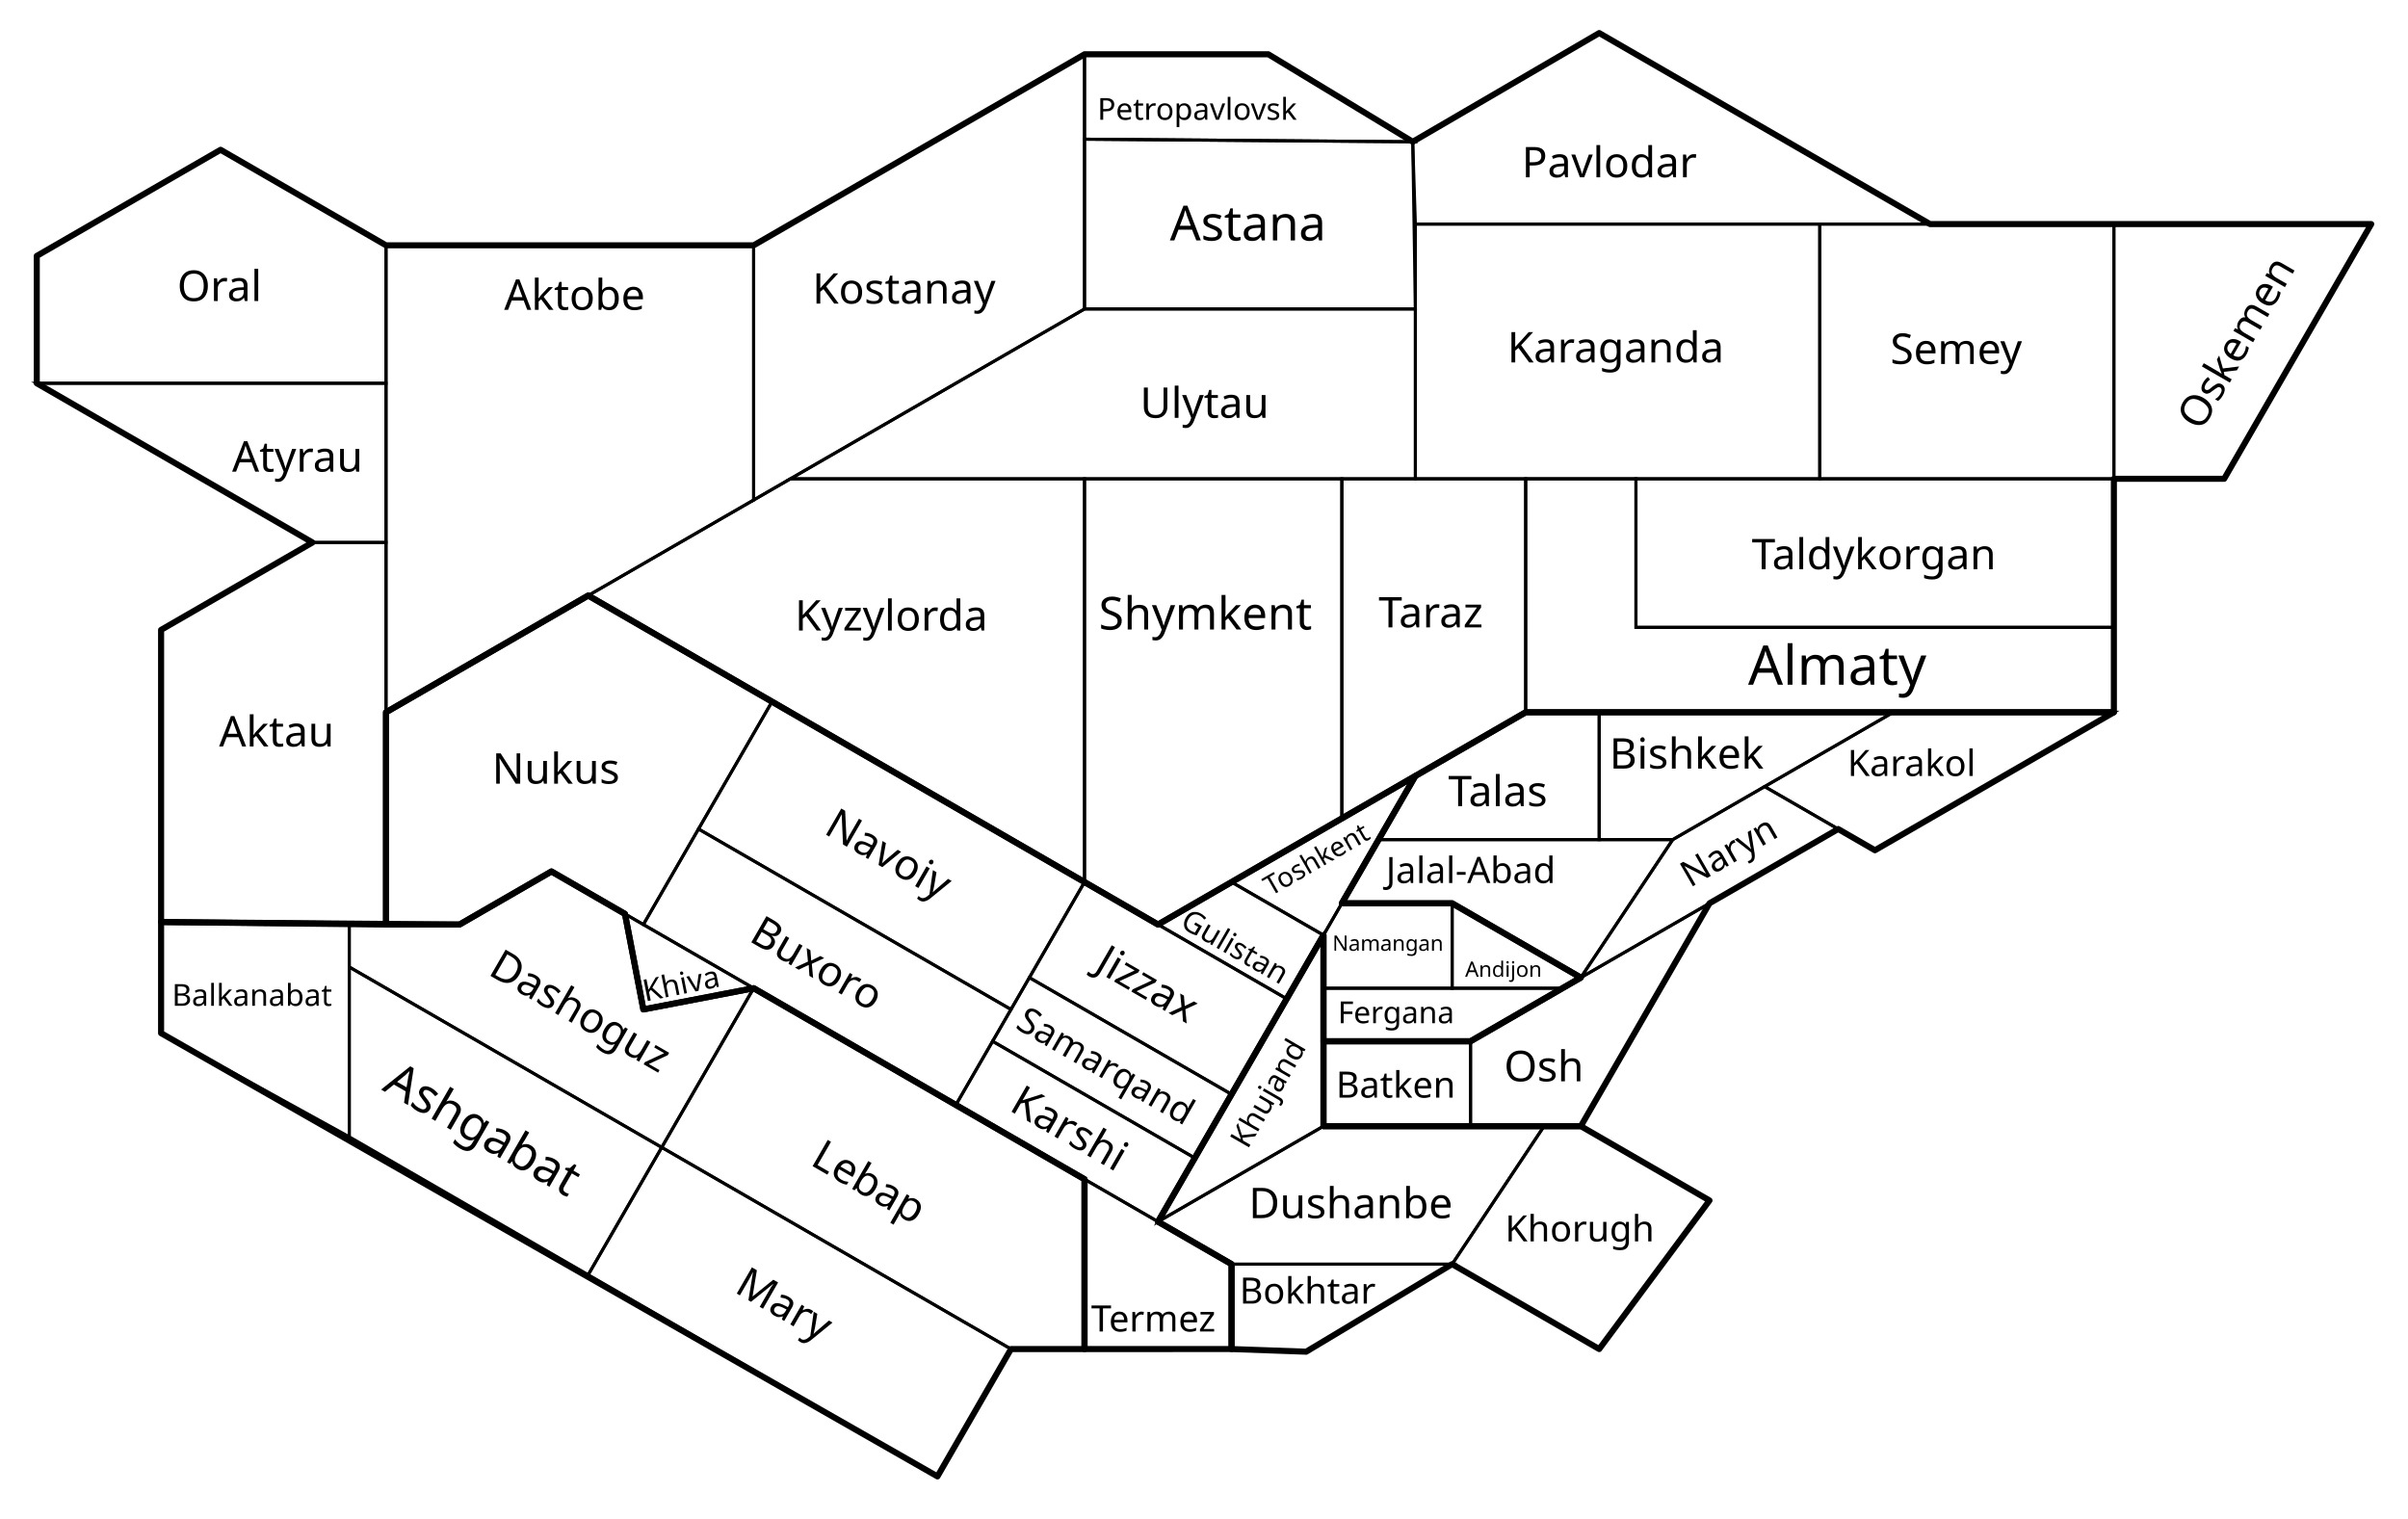
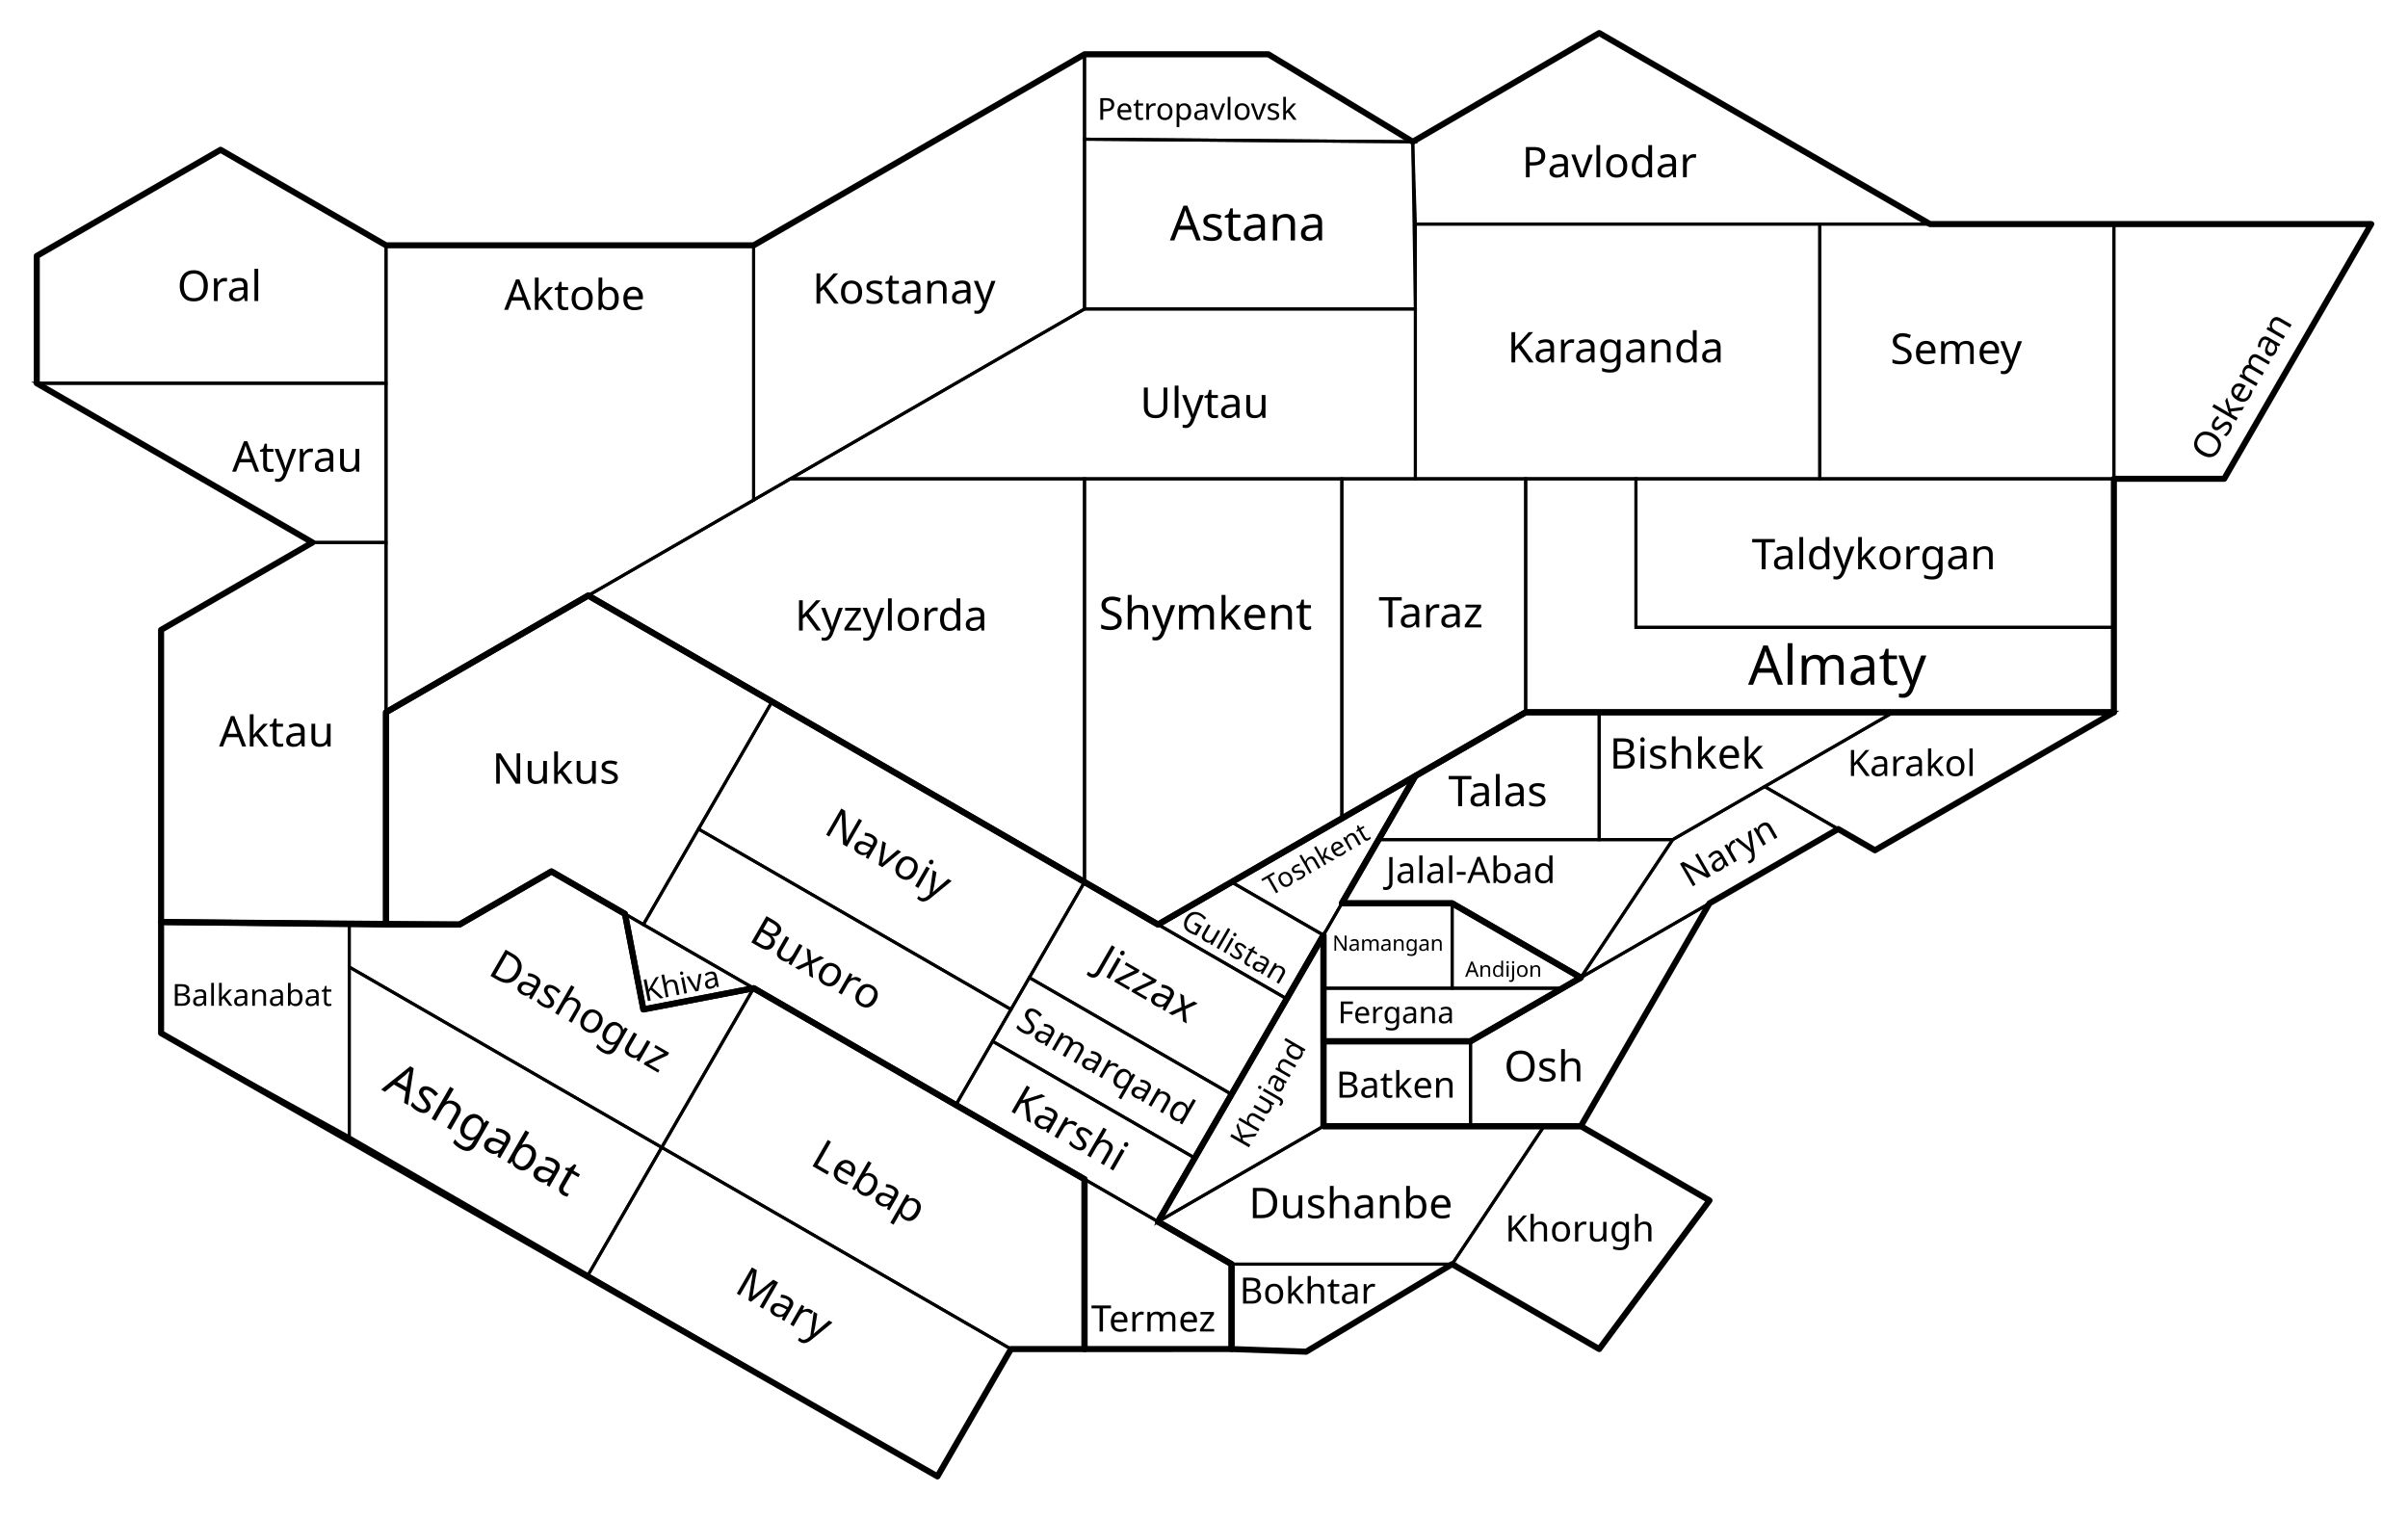
<svg xmlns="http://www.w3.org/2000/svg" width="794.145" height="500.9" viewBox="0 0 210.118 132.53" version="1.1" id="svg8">
-   <style>
+   <defs id="defs110" />
+   <style id="style2">
    .country {
      display:inline;
      fill:none;
      stroke:#000000;
      stroke-width:0.529;
      stroke-linecap:round;
      stroke-linejoin:round;
      stroke-miterlimit:4;
      stroke-dasharray:none;
      stroke-opacity:1;
    }
    .state {
      fill:none;
      stroke:#000000;
      stroke-width:0.265px;
      stroke-linecap:butt;
      stroke-linejoin:miter;
      stroke-opacity:1;
    }
  </style>
  <g id="layer8" transform="translate(3.207902,0.1058333)">
    <path class="country" d="M 17.264,103.49 V 77.999 L 30.475,70.372 6.416,56.481 V 45.369 L 22.456,36.108 36.891,44.443 H 68.97 L 97.841,27.774 h 16.04 l 12.6,7.633 16.271,-9.485 28.871,16.669 h 38.495 L 197.286,64.816 h -9.624 v 20.373 h -51.326 l -19.247,11.112 -12.832,7.408 -49.722,-28.707 -17.643,10.186 3e-6,18.521 z" id="path72" transform="translate(-6.416108,-23.14381)" />
    <path class="state" d="M 30.475,62.045 62.554,43.524 V 21.299 H 30.475 Z" id="path939" data-country="Aktobe" />
    <path class="state" d="M 30.475,21.299 16.04,12.965 0,22.225 v 11.112 l 30.475,-1e-6 z" id="path941" data-country="Oral" />
    <path class="state" d="m 0,33.337 24.059,13.891 h 6.416 V 33.337 Z" id="path943" data-country="Atyrau" />
    <path class="state" d="M 24.059,47.228 10.848,54.856 v 25.491 l 19.627,0.219 V 47.228 Z" id="path945" data-country="Aktau" />
    <path class="state" d="M 48.119,51.858 65.762,41.672 h 25.663 v 35.19 z" id="path947" data-country="Qyzylorda" />
    <path class="state" d="M 91.425,76.861 V 41.672 h 22.455 v 29.633 l -16.04,9.26 z" id="path949" data-country="Turkistan" />
    <path class="state" d="M 113.881,71.305 V 41.672 h 16.04 v 20.373 z" id="path951" data-country="Jambyl" />
    <path class="state" d="m 129.92,41.672 9.623,-3.55e-4 v 12.964 h 41.702 l 0.002,7.409 h -51.326 z" id="path953" data-country="Almaty" />
    <path class="state" d="M 181.246,41.672 V 19.447 h 22.455 L 190.87,41.672 Z" id="path955" data-country="Oskemen" />
    <path class="state" d="m 139.543,41.672 41.704,3.55e-4 -0.002,12.964 h -41.702 z" id="path957" data-country="Jetisu" />
    <path class="state" d="M 181.246,19.447 V 41.672 H 155.583 V 19.447 Z" id="path961" data-country="Abai" />
    <path class="state" d="M 65.762,41.672 91.425,26.855 H 120.296 V 41.672 Z" id="path963" data-country="Ulytau" />
    <path class="state" d="M 62.554,43.524 V 21.299 L 91.425,4.63 V 26.855 Z" id="path967" data-country="Qostanai" />
    <path class="state" d="M 91.425,4.63 H 107.465 L 120.065,12.264 91.425,12.039 Z" id="path971" data-country="Petropavl" />
    <path class="state" d="M 91.425,12.039 V 26.855 H 120.296 L 120.065,12.264 Z" id="path973" data-country="Astana" />
    <path class="state" d="m 120.296,19.447 h 35.287 V 41.672 h -35.287 z" id="path975" data-country="Karaganda" />
    <path class="state" d="m 120.065,12.264 0.231,7.183 h 44.911 L 136.336,2.778 Z" id="path979" data-country="Pavlodar" />
    <text xml:space="preserve" style="font-size:4.763px;line-height:1.25;font-family:sans-serif;stroke-width:0.265" x="149.329" y="59.637" id="text156" data-country-name="Almaty">Almaty</text>
    <text xml:space="preserve" style="font-size:3.704px;line-height:1.25;font-family:sans-serif;stroke-width:0.265" x="149.654" y="49.566" id="text160" data-country-name="Jetisu">Taldykorgan</text>
    <text xml:space="preserve" style="font-size:3.704px;line-height:1.25;font-family:sans-serif;stroke-width:0.265" x="117.088" y="54.636" id="text164" data-country-name="Jambyl">Taraz</text>
    <text xml:space="preserve" style="font-size:3.969px;line-height:1.25;font-family:sans-serif;stroke-width:0.265" x="92.672" y="54.824" id="text168" data-country-name="Turkistan">Shymkent</text>
    <text xml:space="preserve" style="font-size:3.704px;line-height:1.25;font-family:sans-serif;stroke-width:0.265" x="66.151" y="54.914" id="text172" data-country-name="Qyzylorda">Kyzylorda</text>
    <text xml:space="preserve" style="font-size:3.704px;line-height:1.25;font-family:sans-serif;stroke-width:0.265" x="12.259" y="26.158" id="text178" data-country-name="Oral">Oral</text>
    <text xml:space="preserve" style="font-size:3.704px;line-height:1.25;font-family:sans-serif;stroke-width:0.265" x="40.786" y="26.929" id="text182" data-country-name="Aktobe">Aktobe</text>
    <text xml:space="preserve" style="font-size:3.704px;line-height:1.25;font-family:sans-serif;stroke-width:0.265" x="67.681" y="26.386" id="text186" data-country-name="Qostanai">Kostanay</text>
    <text xml:space="preserve" style="font-size:2.646px;line-height:1.25;font-family:sans-serif;stroke-width:0.265" x="92.553" y="10.345" data-country-name="Petropavl" id="text190">Petropavlovsk</text>
    <text xml:space="preserve" style="font-size:4.233px;line-height:1.25;font-family:sans-serif;stroke-width:0.265" x="98.872" y="20.877" id="text194" data-country-name="Astana">Astana</text>
    <text xml:space="preserve" style="font-size:3.704px;line-height:1.25;font-family:sans-serif;stroke-width:0.265" x="128.322" y="31.516" id="text198" data-country-name="Karaganda">Karaganda</text>
    <text xml:space="preserve" style="font-size:3.704px;line-height:1.25;font-family:sans-serif;stroke-width:0.265" x="129.583" y="15.362" id="text202" data-country-name="Pavlodar">Pavlodar</text>
    <text xml:space="preserve" style="font-size:3.704px;line-height:1.25;font-family:sans-serif;stroke-width:0.265" x="96.279" y="36.351" id="text206" data-country-name="Ulytau">Ulytau</text>
    <text xml:space="preserve" style="font-size:3.704px;line-height:1.25;font-family:sans-serif;stroke-width:0.265" x="161.74" y="31.652" id="text210" data-country-name="Abai">Semey</text>
-     <text xml:space="preserve" style="font-size:3.704px;line-height:1.25;font-family:sans-serif;stroke-width:0.265" x="61.882" y="182.364" id="text214" transform="rotate(-60)" data-country-name="Oskemen">Oskemen</text>
+     <text xml:space="preserve" style="font-size:3.175px;line-height:1.25;font-family:sans-serif;stroke-width:0.265" x="59.66" y="181.066" id="text214-7" transform="rotate(-60)" data-country-name="Oskemen" />
+     <text xml:space="preserve" style="font-size:3.175px;line-height:1.25;font-family:sans-serif;stroke-width:0.265" x="59.991" y="184.505" id="text214" transform="rotate(-60)" data-country-name="Oskemen">Oskeman</text>
    <text xml:space="preserve" style="font-size:3.704px;line-height:1.25;font-family:sans-serif;stroke-width:0.265" x="17.046" y="41.05" id="text218" data-country-name="Atyrau">Atyrau</text>
    <text xml:space="preserve" style="font-size:3.704px;line-height:1.25;font-family:sans-serif;stroke-width:0.265" x="15.912" y="65.031" id="text222" data-country-name="Aktau">Aktau</text>
  </g>
  <g id="layer6" transform="translate(3.207902,0.1058333)">
    <path class="country" d="m 120.297,101.857 6.416,-11.112 9.624,-5.556 51.326,-2e-6 -20.851,12.039 -3.208,-1.852 -11.228,6.482 -11.228,19.447 h -22.455 v -7.408 h 12.832 l 9.624,-5.556 -11.228,-6.482 z" id="path66" transform="translate(-6.416108,-23.14381)" />
    <path class="state" d="m 120.296,67.601 -3.208,5.556 h 19.247 V 62.045 h -6.416 z" id="path75" data-country="Talas" />
    <path class="state" d="m 136.336,73.157 h 6.416 l 19.247,-11.112 h -25.663 z" id="path77" data-country="Bishkek" />
    <path class="state" d="m 161.999,62.045 19.247,-2e-6 -20.851,12.039 -9.624,-5.556 z" id="path79" data-country="Karakol" />
    <path class="state" d="m 117.088,73.157 -3.208,5.556 h 9.624 l 11.228,6.482 8.02,-12.039 z" id="path81" data-country="Jalal-Abad" />
    <path class="state" d="m 112.277,98.16 v -7.408 h 12.832 v 7.408 z" id="path84" data-country="Batken" />
    <path class="state" d="m 125.108,98.16 9.624,-10e-7 11.228,-19.447 -20.851,12.039 z" id="path86" data-country="Osh" />
    <path class="state" d="m 150.771,68.527 -8.02,4.63 -8.02,12.039 22.455,-12.965 z" id="path88" data-country="Naryn" />
    <text xml:space="preserve" style="font-size:3.704px;line-height:1.25;font-family:sans-serif;stroke-width:0.265" x="128.036" y="94.245" id="text294" data-country-name="Osh">Osh</text>
    <text xml:space="preserve" style="font-size:3.175px;line-height:1.25;font-family:sans-serif;stroke-width:0.265" x="86.232" y="139.131" id="text298" data-country-name="Naryn" transform="rotate(-30)">Naryn</text>
    <text xml:space="preserve" style="font-size:3.175px;line-height:1.25;font-family:sans-serif;stroke-width:0.265" x="117.724" y="76.945" id="text302" data-country-name="Jalal-Abad">Jalal-Abad</text>
    <text xml:space="preserve" style="font-size:3.704px;line-height:1.25;font-family:sans-serif;stroke-width:0.265" x="137.23" y="66.958" id="text306" data-country-name="Bishkek">Bishkek</text>
    <text xml:space="preserve" style="font-size:3.704px;line-height:1.25;font-family:sans-serif;stroke-width:0.265" x="123.167" y="70.242" id="text310" data-country-name="Talas">Talas</text>
    <text xml:space="preserve" style="font-size:3.175px;line-height:1.25;font-family:sans-serif;stroke-width:0.265" x="157.989" y="67.605" id="text314" data-country-name="Karakol">Karakol</text>
    <text xml:space="preserve" style="font-size:3.175px;line-height:1.25;font-family:sans-serif;stroke-width:0.265" x="113.362" y="95.666" id="text318" data-country-name="Batken">Batken</text>
  </g>
  <g id="layer7" transform="translate(3.207902,0.1058333)">
    <path class="country" d="m 97.841,140.751 v -14.817 l -28.871,-16.669 -9.624,1.852 -1.604,-8.334 -6.416,-3.704 -8.02,4.63 H 36.891 V 85.189 l 17.643,-10.186 49.722,28.707 22.455,-12.965 -6.416,11.112 h 9.624 l 11.228,6.482 -9.624,5.556 h -12.832 v -9.26 l -14.436,25.003 6.416,3.704 v 7.408 z" id="path54" transform="translate(-6.416108,-23.14381)" />
    <path class="state" d="M 30.475,80.566 V 62.045 L 48.119,51.858 64.158,61.119 52.93,80.566 44.911,75.935 36.891,80.566 Z" id="path92" data-country="Karakalpakstan" />
    <path class="state" d="m 104.257,110.199 v 7.408 H 91.425 v -14.817 z" id="path94" data-country="Surxondaryo" />
    <path class="state" d="m 112.277,86.122 20.851,10e-7 -8.02,4.63 h -12.832 z" id="path96" data-country="Fergana" />
    <path class="state" d="m 133.128,86.122 1.604,-0.926 -11.228,-6.482 v 7.408 z" id="path98" data-country="Andijon" />
    <path class="state" d="m 123.504,86.122 h -11.228 v -4.63 l 1.604,-2.778 h 9.624 z" id="path100" data-country="Namangan" />
    <path class="state" d="m 120.296,67.601 -8.02,13.891 -8.02,-4.63 z" id="path102" data-country="Toshkent" />
    <path class="state" d="M 91.425,76.861 109.069,87.048 104.257,95.382 86.613,85.196 Z" id="path104" data-country="Jizzax" />
    <path class="state" d="M 64.158,61.119 91.425,76.861 85.009,87.974 57.742,72.231 Z" id="path106" data-country="Navoiy" />
    <path class="state" d="M 85.009,87.974 57.742,72.231 52.93,80.566 80.198,96.308 Z" id="path108" data-country="Buxoro" />
    <path class="state" d="m 86.613,85.196 -3.208,5.556 17.643,10.186 3.208,-5.556 z" id="path112" data-country="Samarqand" />
    <path class="state" d="m 80.198,96.308 3.208,-5.556 17.643,10.186 -3.208,5.556 z" id="path988" data-country="Qashqadaryo" />
    <path class="state" d="m 51.326,79.64 11.228,6.482 -9.624,1.852 z" id="path1000" data-country="Xorazm" />
    <path class="state" d="m 104.257,76.861 8.02,4.63 -3.208,5.556 -11.228,-6.482 z" id="path4538" data-country="Sirdaryo" />
    <text xml:space="preserve" style="font-size:2.381px;line-height:1.25;font-family:sans-serif;stroke-width:0.265" x="54.193" y="121.48" id="text152" transform="rotate(-30)" data-country-name="Toshkent">Toshkent</text>
    <text xml:space="preserve" style="font-size:1.852px;line-height:1.25;font-family:sans-serif;stroke-width:0.265" x="113.049" y="82.854" id="text226" data-country-name="Namangan">Namangan</text>
    <text xml:space="preserve" style="font-size:1.852px;line-height:1.25;font-family:sans-serif;stroke-width:0.265" x="124.635" y="85.123" id="text230" data-country-name="Andijon">Andijon</text>
    <text xml:space="preserve" style="font-size:2.646px;line-height:1.25;font-family:sans-serif;stroke-width:0.265" x="113.536" y="89.173" id="text234" data-country-name="Fergana">Fergana</text>
    <text xml:space="preserve" style="font-size:3.704px;line-height:1.25;font-family:sans-serif;stroke-width:0.265" x="39.73" y="68.271" id="text238" data-country-name="Karakalpakstan">Nukus</text>
    <text xml:space="preserve" style="font-size:3.704px;line-height:1.25;font-family:sans-serif;stroke-width:0.265" x="95.656" y="28.545" id="text242" transform="rotate(30)" data-country-name="Navoiy">Navoiy</text>
    <text xml:space="preserve" style="font-size:3.704px;line-height:1.25;font-family:sans-serif;stroke-width:0.265" x="94.7" y="39.94" id="text246" data-country-name="Buxoro" transform="rotate(30)">Buxoro</text>
    <text xml:space="preserve" style="font-size:3.704px;line-height:1.25;font-family:sans-serif;stroke-width:0.265" x="121.759" y="41.389" id="text250" data-country-name="Qashqadaryo" transform="rotate(30)">Karshi</text>
    <text xml:space="preserve" style="font-size:3.175px;line-height:1.25;font-family:sans-serif;stroke-width:0.265" x="118.654" y="34.907" id="text254" data-country-name="Samarqand" transform="rotate(30)">Samarqand</text>
    <text xml:space="preserve" style="font-size:2.646px;line-height:1.25;font-family:sans-serif;stroke-width:0.265" x="34.862" y="96.027" id="text258" data-country-name="Xorazm" transform="rotate(-11.35137)">Khiva</text>
-     <text xml:space="preserve" style="font-size:1.411px;line-height:1.25;font-family:sans-serif;stroke-width:0.265" x="95.064" y="86.176" id="text262" />
    <text xml:space="preserve" style="font-size:3.704px;line-height:1.25;font-family:sans-serif;stroke-width:0.265" x="122.078" y="27.077" id="text266" data-country-name="Jizzax" transform="rotate(30)">Jizzax</text>
    <text xml:space="preserve" style="font-size:3.175px;line-height:1.25;font-family:sans-serif;stroke-width:0.265" x="92.003" y="116.072" id="text270" data-country-name="Surxondaryo">Termez</text>
    <text xml:space="preserve" style="font-size:2.646px;line-height:1.25;font-family:sans-serif;stroke-width:0.265" x="126.67" y="20.061" id="text274" data-country-name="Sirdaryo" transform="rotate(30)">Gulistan</text>
  </g>
  <g id="layer5" transform="translate(3.207902,0.1058333)">
    <path class="country" d="m 110.673,140.751 6.509,0.231 12.738,-7.639 12.832,7.408 9.624,-12.965 -11.228,-6.482 h -22.455 v -16.669 l -14.436,25.003 6.416,3.704 z" id="path70" transform="translate(-6.416108,-23.14381)" />
    <path class="state" d="M 112.277,81.492 V 98.16 l -14.436,8.334 z" id="path67" data-country="Sogd" />
    <path class="state" d="m 123.504,110.199 12.832,7.408 9.624,-12.965 -11.228,-6.482 h -3.208 z" id="path60" data-country="Pamir" />
    <path class="state" d="m 110.766,117.838 -6.509,-0.231 v -7.408 h 19.247 z" id="path64" data-country="Bokhtar" />
    <path class="state" d="m 97.841,106.495 6.416,3.704 h 19.247 l 8.02,-12.039 h -19.247 z" id="path71" data-country="Dushanbe" />
    <text xml:space="preserve" style="font-size:2.646px;line-height:1.25;font-family:sans-serif;stroke-width:0.265" x="-33.968" y="141.605" id="text278" data-country-name="Sogd" transform="rotate(-60)">Khujand</text>
    <text xml:space="preserve" style="font-size:3.704px;line-height:1.25;font-family:sans-serif;stroke-width:0.265" x="105.758" y="106.187" id="text282" data-country-name="Dushanbe">Dushanbe</text>
    <text xml:space="preserve" style="font-size:3.175px;line-height:1.25;font-family:sans-serif;stroke-width:0.265" x="104.948" y="113.64" id="text286" data-country-name="Bokhtar">Bokhtar</text>
    <text xml:space="preserve" style="font-size:3.175px;line-height:1.25;font-family:sans-serif;stroke-width:0.265" x="128.118" y="108.212" id="text290" data-country-name="Pamir">Khorugh</text>
  </g>
  <g id="layer4" transform="translate(3.207902,0.1058333)">
    <path class="country" d="m 17.264,113.189 67.746,38.675 6.416,-11.113 h 6.416 v -14.817 l -28.871,-16.669 -9.624,1.852 -1.604,-8.334 -6.416,-3.704 -8.02,4.63 -26.043,-0.219 z" id="path48" transform="translate(-6.416108,-23.14381)" />
    <path class="state" d="m 10.848,80.346 16.419,0.219 V 99.086 L 10.848,90.045 Z" id="path123" data-country="Balkanabat" />
    <path class="state" d="m 85.009,117.607 -30.475,-17.595 8.02,-13.891 28.871,16.669 v 14.817 z" id="path126" data-country="Lebap" />
    <path class="state" d="m 78.594,128.72 6.416,-11.113 -30.475,-17.595 -6.416,11.113 z" id="path128" data-country="Mary" />
    <path class="state" d="M 54.534,100.012 48.119,111.125 27.267,99.086 V 84.27 Z" id="path50" data-country="Ashgabat" />
    <path class="state" d="m 54.534,100.012 8.02,-13.891 -9.624,1.852 -1.604,-8.334 -6.416,-3.704 -8.02,4.63 h -9.624 v 3.704 z" id="path52" data-country="Dashoguz" />
    <text xml:space="preserve" style="font-size:3.704px;line-height:1.25;font-family:sans-serif;stroke-width:0.265" x="76.448" y="53.854" id="text322" data-country-name="Dashoguz" transform="rotate(30)">Dashoguz</text>
    <text xml:space="preserve" style="font-size:4.233px;line-height:1.25;font-family:sans-serif;stroke-width:0.265" x="73.503" y="67.216" id="text326" data-country-name="Ashgabat" transform="rotate(30)">Ashgabat</text>
    <text xml:space="preserve" style="font-size:2.646px;line-height:1.25;font-family:sans-serif;stroke-width:0.265" x="11.801" y="87.657" id="text330" data-country-name="Balkanabat">Balkanabat</text>
    <text xml:space="preserve" style="font-size:3.704px;line-height:1.25;font-family:sans-serif;stroke-width:0.265" x="108.92" y="67.115" id="text334" data-country-name="Mary" transform="rotate(30)">Mary</text>
    <text xml:space="preserve" style="font-size:3.704px;line-height:1.25;font-family:sans-serif;stroke-width:0.265" x="109.093" y="54.18" id="text338" data-country-name="Lebap" transform="rotate(30)">Lebap</text>
  </g>
</svg>
